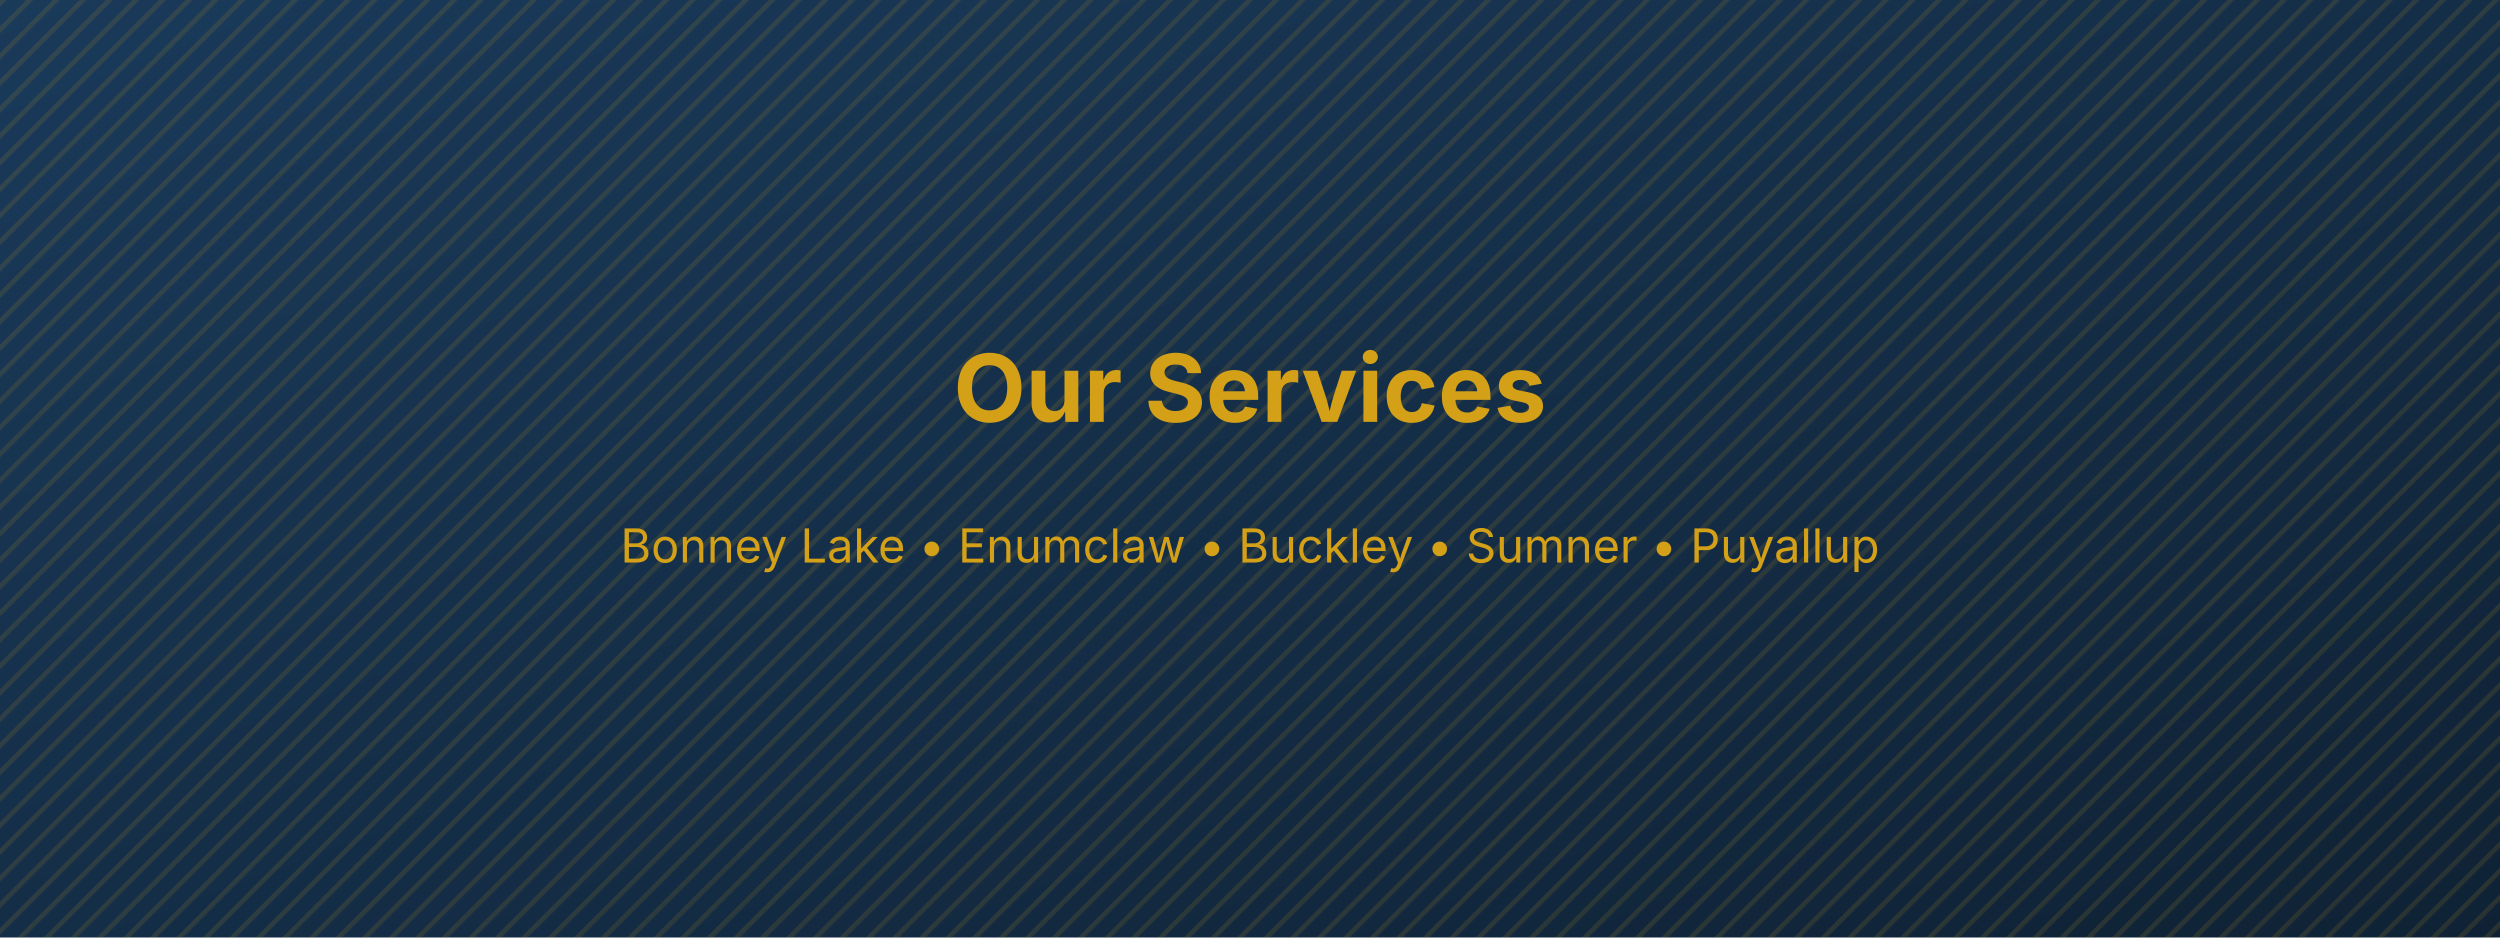
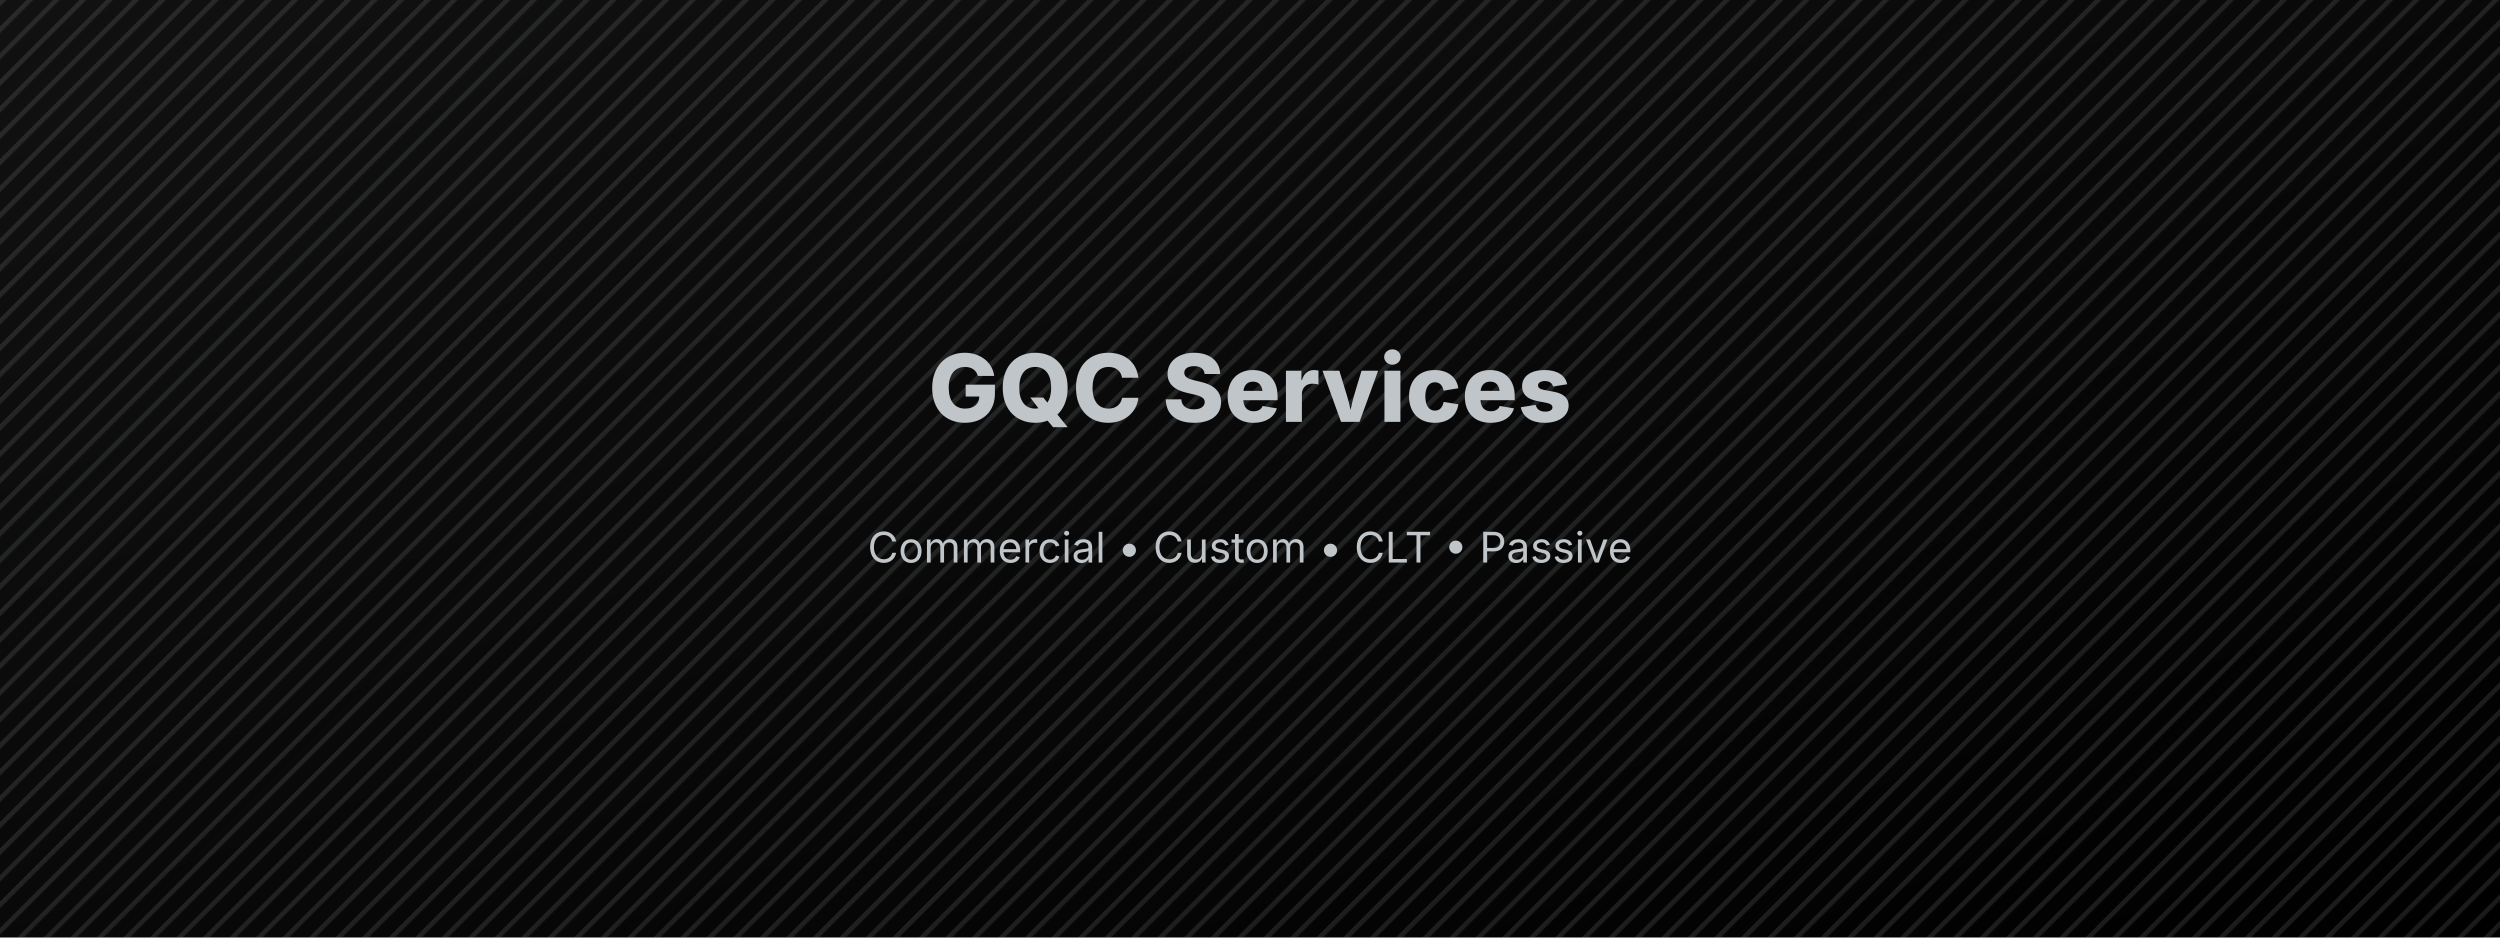
- <svg xmlns="http://www.w3.org/2000/svg" width="1600" height="600" viewBox="0 0 1600 600" role="img" aria-label="Our Services placeholder">
+ <svg xmlns="http://www.w3.org/2000/svg" width="1600" height="600" viewBox="0 0 1600 600" role="img" aria-label="GQC Services">
  <defs>
    <linearGradient id="g1" x1="0" x2="1" y1="0" y2="1">
-       <stop offset="0%" stop-color="#1A3A5A" />
-       <stop offset="100%" stop-color="#0F2235" />
+       <stop offset="0%" stop-color="#111111" />
+       <stop offset="100%" stop-color="#000000" />
    </linearGradient>
    <pattern id="diag" width="12" height="12" patternUnits="userSpaceOnUse" patternTransform="rotate(45)">
-       <rect width="12" height="12" fill="none" />
-       <line x1="0" y1="0" x2="0" y2="12" stroke="#D4A01722" stroke-width="6" />
+       <line x1="0" y1="0" x2="0" y2="12" stroke="#BFC5C922" stroke-width="6" />
    </pattern>
  </defs>
  <rect width="100%" height="100%" fill="url(#g1)" />
  <rect width="100%" height="100%" fill="url(#diag)" />
-   <g fill="#D4A017">
-     <text x="50%" y="45%" text-anchor="middle" font-size="60" font-family="Inter, Helvetica, Arial, sans-serif" font-weight="700">Our Services</text>
-     <text x="50%" y="60%" text-anchor="middle" font-size="30" font-family="Inter, Helvetica, Arial, sans-serif">Bonney Lake • Enumclaw • Buckley • Sumner • Puyallup</text>
+   <g fill="#BFC5C9">
+     <text x="50%" y="45%" text-anchor="middle" font-size="60" font-family="Inter, Helvetica, Arial, sans-serif" font-weight="800">GQC Services</text>
+     <text x="50%" y="60%" text-anchor="middle" font-size="27" font-family="Inter, Helvetica, Arial, sans-serif">Commercial • Custom • CLT • Passive</text>
  </g>
</svg>
